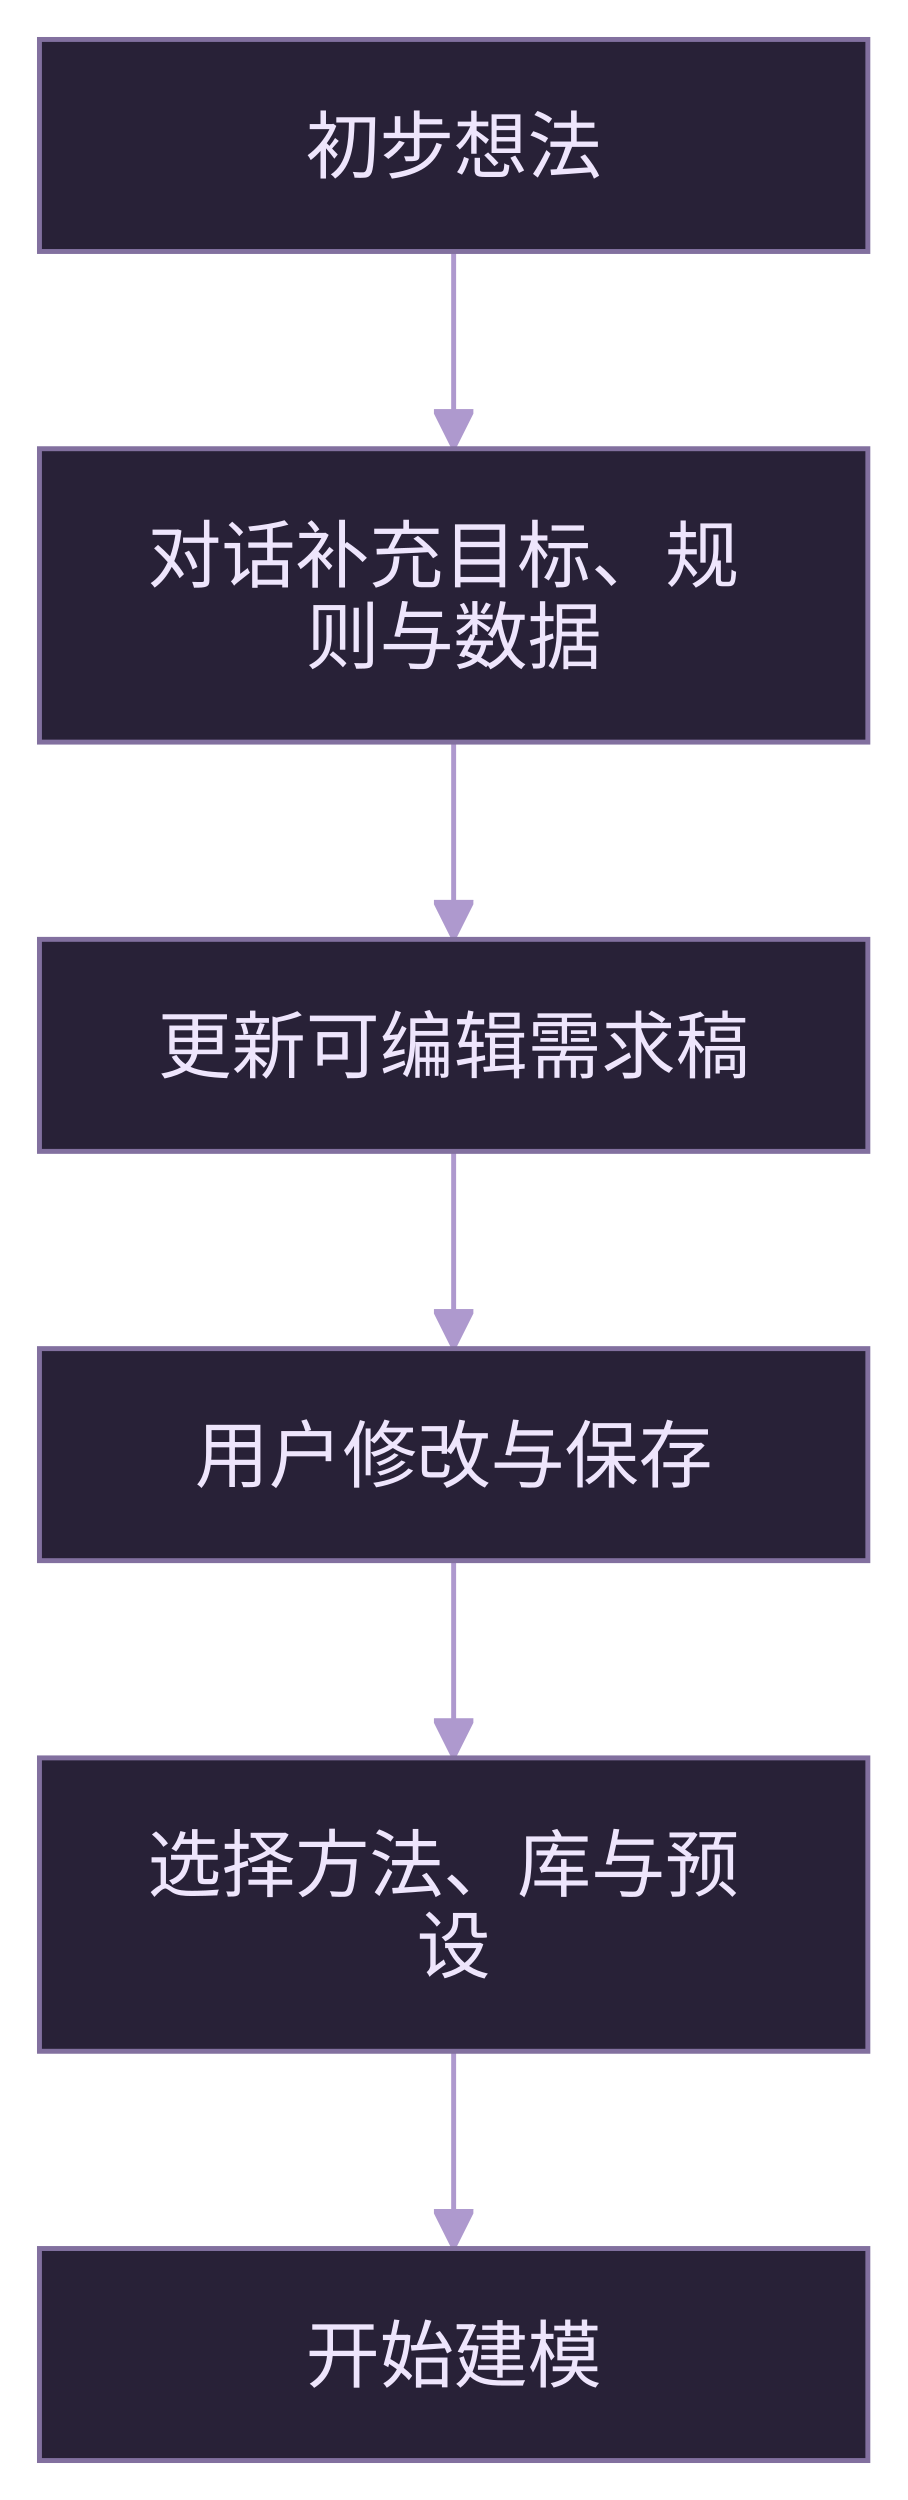
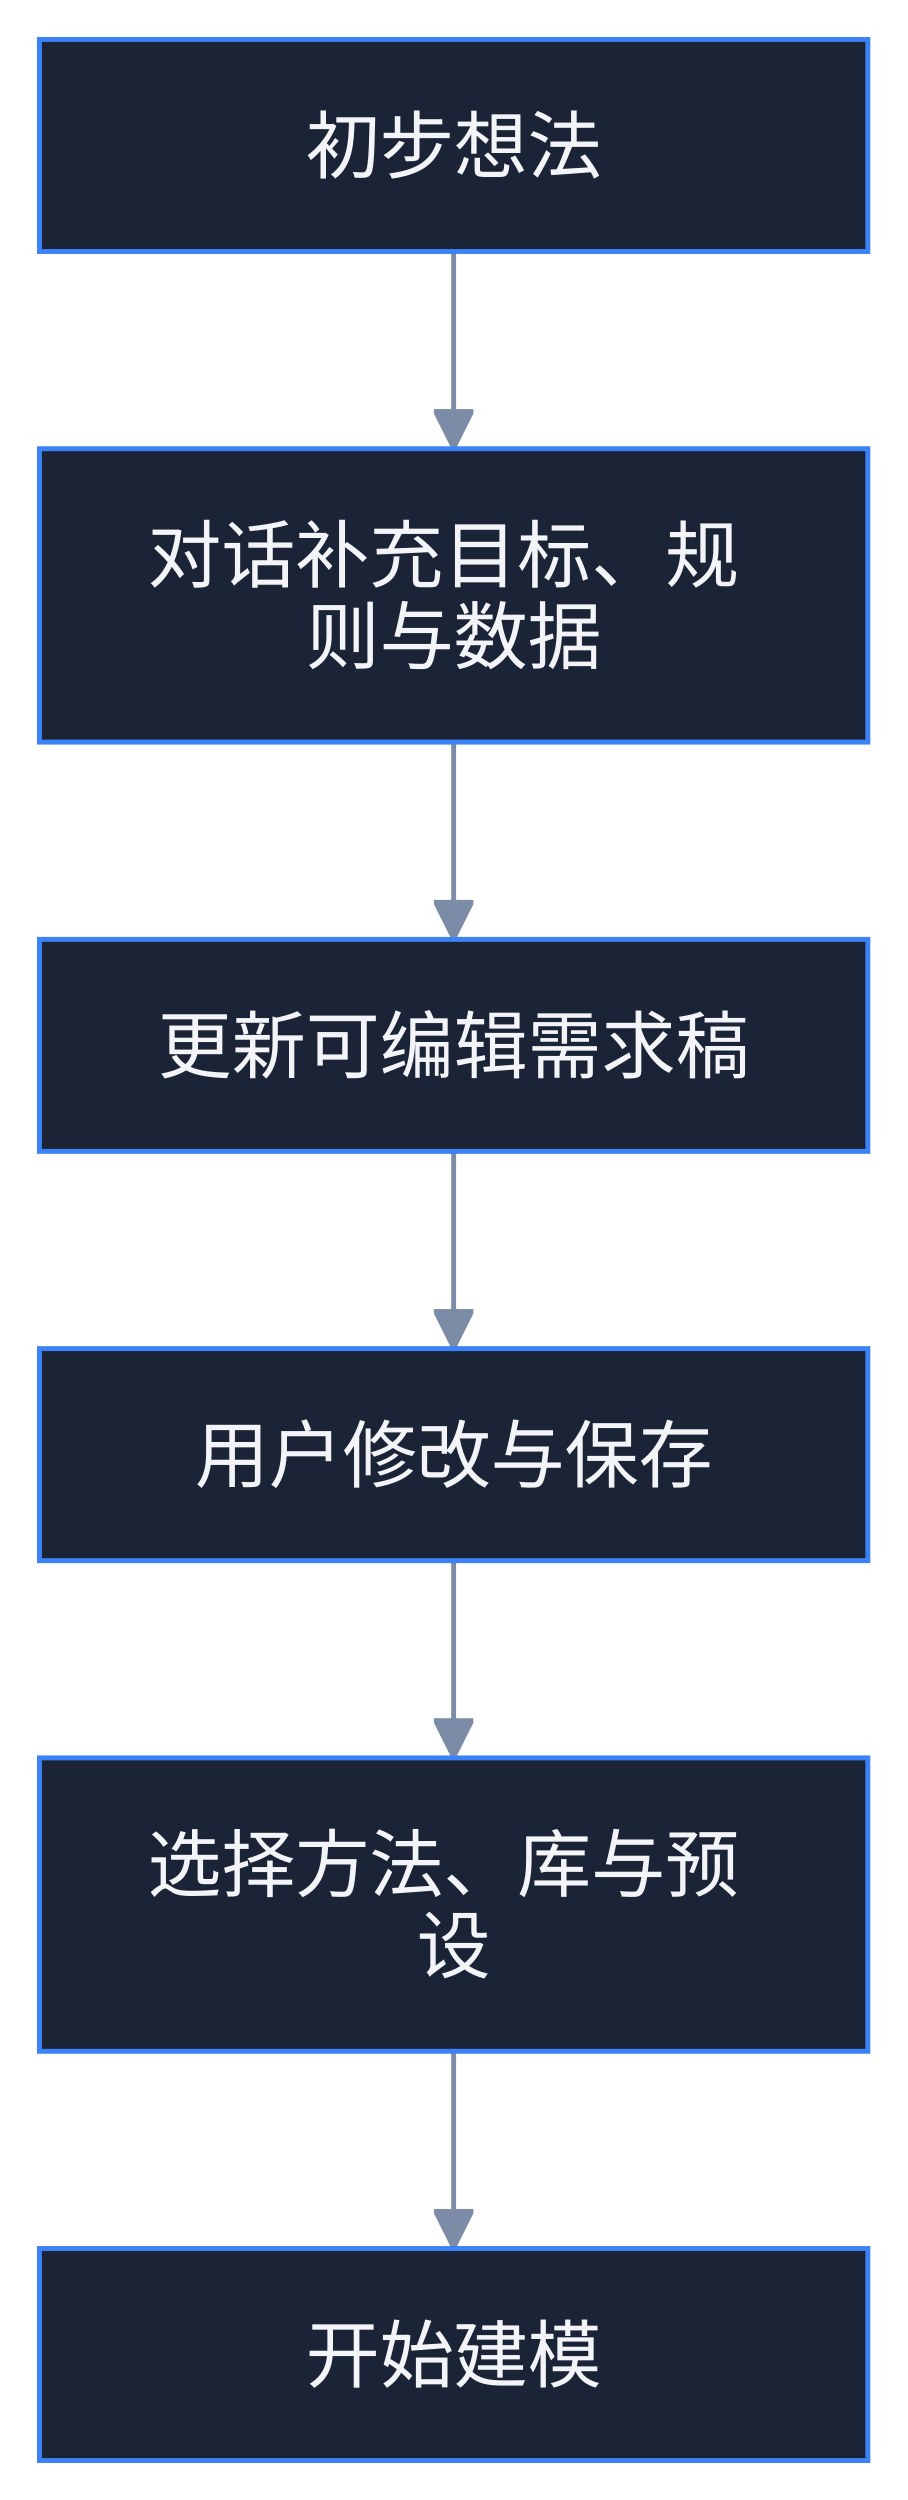
<svg xmlns="http://www.w3.org/2000/svg" id="diagram-zh-requirements-1" width="100%" class="flowchart" style="max-width: 184px;" viewBox="4 4 184 507" role="graphics-document document" aria-roledescription="flowchart-v2">
-   <style>#diagram-zh-requirements-1{font-family:Inter,Arial,sans-serif;font-size:15px;fill:#eee5fc;}@keyframes edge-animation-frame{from{stroke-dashoffset:0;}}@keyframes dash{to{stroke-dashoffset:0;}}#diagram-zh-requirements-1 .edge-animation-slow{stroke-dasharray:9,5!important;stroke-dashoffset:900;animation:dash 50s linear infinite;stroke-linecap:round;}#diagram-zh-requirements-1 .edge-animation-fast{stroke-dasharray:9,5!important;stroke-dashoffset:900;animation:dash 20s linear infinite;stroke-linecap:round;}#diagram-zh-requirements-1 .error-icon{fill:#35283c;}#diagram-zh-requirements-1 .error-text{fill:#cad7c3;stroke:#cad7c3;}#diagram-zh-requirements-1 .edge-thickness-normal{stroke-width:1px;}#diagram-zh-requirements-1 .edge-thickness-thick{stroke-width:3.5px;}#diagram-zh-requirements-1 .edge-pattern-solid{stroke-dasharray:0;}#diagram-zh-requirements-1 .edge-thickness-invisible{stroke-width:0;fill:none;}#diagram-zh-requirements-1 .edge-pattern-dashed{stroke-dasharray:3;}#diagram-zh-requirements-1 .edge-pattern-dotted{stroke-dasharray:2;}#diagram-zh-requirements-1 .marker{fill:#ae99ce;stroke:#ae99ce;}#diagram-zh-requirements-1 .marker.cross{stroke:#ae99ce;}#diagram-zh-requirements-1 svg{font-family:Inter,Arial,sans-serif;font-size:15px;}#diagram-zh-requirements-1 p{margin:0;}#diagram-zh-requirements-1 .label{font-family:Inter,Arial,sans-serif;color:#eee5fc;}#diagram-zh-requirements-1 .cluster-label text{fill:#cad7c3;}#diagram-zh-requirements-1 .cluster-label span{color:#cad7c3;}#diagram-zh-requirements-1 .cluster-label span p{background-color:transparent;}#diagram-zh-requirements-1 .label text,#diagram-zh-requirements-1 span{fill:#eee5fc;color:#eee5fc;}#diagram-zh-requirements-1 .node rect,#diagram-zh-requirements-1 .node circle,#diagram-zh-requirements-1 .node ellipse,#diagram-zh-requirements-1 .node polygon,#diagram-zh-requirements-1 .node path{fill:#282137;stroke:#82709f;stroke-width:1px;}#diagram-zh-requirements-1 .rough-node .label text,#diagram-zh-requirements-1 .node .label text,#diagram-zh-requirements-1 .image-shape .label,#diagram-zh-requirements-1 .icon-shape .label{text-anchor:middle;}#diagram-zh-requirements-1 .node .katex path{fill:#000;stroke:#000;stroke-width:1px;}#diagram-zh-requirements-1 .rough-node .label,#diagram-zh-requirements-1 .node .label,#diagram-zh-requirements-1 .image-shape .label,#diagram-zh-requirements-1 .icon-shape .label{text-align:center;}#diagram-zh-requirements-1 .node.clickable{cursor:pointer;}#diagram-zh-requirements-1 .root .anchor path{fill:#ae99ce!important;stroke-width:0;stroke:#ae99ce;}#diagram-zh-requirements-1 .arrowheadPath{fill:#e6e9e0;}#diagram-zh-requirements-1 .edgePaths .path{stroke:#ae99ce;stroke-width:1px;}#diagram-zh-requirements-1 .flowchart-link{stroke:#ae99ce;fill:none;}#diagram-zh-requirements-1 .edgeLabel{background-color:#19161f;text-align:center;}#diagram-zh-requirements-1 .edgeLabel p{background-color:#19161f;}#diagram-zh-requirements-1 .edgeLabel rect{opacity:0.5;background-color:#19161f;fill:#19161f;}#diagram-zh-requirements-1 .labelBkg{background-color:rgba(25, 22, 31, 0.5);}#diagram-zh-requirements-1 .cluster rect{fill:#211c29;stroke:#635271;stroke-width:1px;}#diagram-zh-requirements-1 .cluster text{fill:#cad7c3;}#diagram-zh-requirements-1 .cluster span{color:#cad7c3;}#diagram-zh-requirements-1 .node .collapsed-indicator{fill:#635271;stroke:none;opacity:0.6;}#diagram-zh-requirements-1 .node .collapsed-separator{stroke:#635271;stroke-width:0.75px;}#diagram-zh-requirements-1 div.mermaidTooltip{position:absolute;text-align:center;max-width:200px;padding:2px;font-family:Inter,Arial,sans-serif;font-size:12px;background:#35283c;border:1px solid hsl(279, 0%, 29.608%);border-radius:2px;pointer-events:none;z-index:100;}#diagram-zh-requirements-1 .flowchartTitleText{text-anchor:middle;font-size:18px;fill:#eee5fc;}#diagram-zh-requirements-1 rect.text{fill:none;stroke-width:0;}#diagram-zh-requirements-1 .icon-shape,#diagram-zh-requirements-1 .image-shape{background-color:#19161f;text-align:center;}#diagram-zh-requirements-1 .icon-shape p,#diagram-zh-requirements-1 .image-shape p{background-color:#19161f;padding:2px;}#diagram-zh-requirements-1 .icon-shape .label rect,#diagram-zh-requirements-1 .image-shape .label rect{opacity:0.5;background-color:#19161f;fill:#19161f;}#diagram-zh-requirements-1 .label-icon{display:inline-block;height:1em;overflow:visible;vertical-align:-0.125em;}#diagram-zh-requirements-1 .node .label-icon path{fill:currentColor;stroke:revert;stroke-width:revert;}#diagram-zh-requirements-1 .node .neo-node{stroke:#82709f;}#diagram-zh-requirements-1 [data-look="neo"].node rect,#diagram-zh-requirements-1 [data-look="neo"].cluster rect,#diagram-zh-requirements-1 [data-look="neo"].node polygon{stroke:url(#diagram-zh-requirements-1-gradient);filter:drop-shadow( 1px 2px 2px rgba(185,185,185,1));}#diagram-zh-requirements-1 [data-look="neo"].swimlane.cluster rect{filter:none;}#diagram-zh-requirements-1 [data-look="neo"].node path{stroke:url(#diagram-zh-requirements-1-gradient);stroke-width:1px;}#diagram-zh-requirements-1 [data-look="neo"].node .outer-path{filter:drop-shadow( 1px 2px 2px rgba(185,185,185,1));}#diagram-zh-requirements-1 [data-look="neo"].node .neo-line path{stroke:#82709f;filter:none;}#diagram-zh-requirements-1 [data-look="neo"].node circle{stroke:url(#diagram-zh-requirements-1-gradient);filter:drop-shadow( 1px 2px 2px rgba(185,185,185,1));}#diagram-zh-requirements-1 [data-look="neo"].node circle .state-start{fill:#000000;}#diagram-zh-requirements-1 [data-look="neo"].icon-shape .icon{fill:url(#diagram-zh-requirements-1-gradient);filter:drop-shadow( 1px 2px 2px rgba(185,185,185,1));}#diagram-zh-requirements-1 [data-look="neo"].icon-shape .icon-neo path{stroke:url(#diagram-zh-requirements-1-gradient);filter:drop-shadow( 1px 2px 2px rgba(185,185,185,1));}#diagram-zh-requirements-1 :root{--mermaid-font-family:Inter,Arial,sans-serif;}</style>
+   <style>#diagram-zh-requirements-1{font-family:Inter,Arial,sans-serif;font-size:15px;fill:#f3f4f8;}@keyframes edge-animation-frame{from{stroke-dashoffset:0;}}@keyframes dash{to{stroke-dashoffset:0;}}#diagram-zh-requirements-1 .edge-animation-slow{stroke-dasharray:9,5!important;stroke-dashoffset:900;animation:dash 50s linear infinite;stroke-linecap:round;}#diagram-zh-requirements-1 .edge-animation-fast{stroke-dasharray:9,5!important;stroke-dashoffset:900;animation:dash 20s linear infinite;stroke-linecap:round;}#diagram-zh-requirements-1 .error-icon{fill:#1c202b;}#diagram-zh-requirements-1 .error-text{fill:#e3dfd4;stroke:#e3dfd4;}#diagram-zh-requirements-1 .edge-thickness-normal{stroke-width:1px;}#diagram-zh-requirements-1 .edge-thickness-thick{stroke-width:3.5px;}#diagram-zh-requirements-1 .edge-pattern-solid{stroke-dasharray:0;}#diagram-zh-requirements-1 .edge-thickness-invisible{stroke-width:0;fill:none;}#diagram-zh-requirements-1 .edge-pattern-dashed{stroke-dasharray:3;}#diagram-zh-requirements-1 .edge-pattern-dotted{stroke-dasharray:2;}#diagram-zh-requirements-1 .marker{fill:#7c8ba6;stroke:#7c8ba6;}#diagram-zh-requirements-1 .marker.cross{stroke:#7c8ba6;}#diagram-zh-requirements-1 svg{font-family:Inter,Arial,sans-serif;font-size:15px;}#diagram-zh-requirements-1 p{margin:0;}#diagram-zh-requirements-1 .label{font-family:Inter,Arial,sans-serif;color:#f3f4f8;}#diagram-zh-requirements-1 .cluster-label text{fill:#e3dfd4;}#diagram-zh-requirements-1 .cluster-label span{color:#e3dfd4;}#diagram-zh-requirements-1 .cluster-label span p{background-color:transparent;}#diagram-zh-requirements-1 .label text,#diagram-zh-requirements-1 span{fill:#f3f4f8;color:#f3f4f8;}#diagram-zh-requirements-1 .node rect,#diagram-zh-requirements-1 .node circle,#diagram-zh-requirements-1 .node ellipse,#diagram-zh-requirements-1 .node polygon,#diagram-zh-requirements-1 .node path{fill:#1b2436;stroke:#3b82f6;stroke-width:1px;}#diagram-zh-requirements-1 .rough-node .label text,#diagram-zh-requirements-1 .node .label text,#diagram-zh-requirements-1 .image-shape .label,#diagram-zh-requirements-1 .icon-shape .label{text-anchor:middle;}#diagram-zh-requirements-1 .node .katex path{fill:#000;stroke:#000;stroke-width:1px;}#diagram-zh-requirements-1 .rough-node .label,#diagram-zh-requirements-1 .node .label,#diagram-zh-requirements-1 .image-shape .label,#diagram-zh-requirements-1 .icon-shape .label{text-align:center;}#diagram-zh-requirements-1 .node.clickable{cursor:pointer;}#diagram-zh-requirements-1 .root .anchor path{fill:#7c8ba6!important;stroke-width:0;stroke:#7c8ba6;}#diagram-zh-requirements-1 .arrowheadPath{fill:#ebe8e0;}#diagram-zh-requirements-1 .edgePaths .path{stroke:#7c8ba6;stroke-width:1px;}#diagram-zh-requirements-1 .flowchart-link{stroke:#7c8ba6;fill:none;}#diagram-zh-requirements-1 .edgeLabel{background-color:#14171f;text-align:center;}#diagram-zh-requirements-1 .edgeLabel p{background-color:#14171f;}#diagram-zh-requirements-1 .edgeLabel rect{opacity:0.5;background-color:#14171f;fill:#14171f;}#diagram-zh-requirements-1 .labelBkg{background-color:rgba(20, 23, 31, 0.5);}#diagram-zh-requirements-1 .cluster rect{fill:#11131a;stroke:#2c3446;stroke-width:1px;}#diagram-zh-requirements-1 .cluster text{fill:#e3dfd4;}#diagram-zh-requirements-1 .cluster span{color:#e3dfd4;}#diagram-zh-requirements-1 .node .collapsed-indicator{fill:#2c3446;stroke:none;opacity:0.6;}#diagram-zh-requirements-1 .node .collapsed-separator{stroke:#2c3446;stroke-width:0.75px;}#diagram-zh-requirements-1 div.mermaidTooltip{position:absolute;text-align:center;max-width:200px;padding:2px;font-family:Inter,Arial,sans-serif;font-size:12px;background:#1c202b;border:1px solid hsl(224, 0%, 23.922%);border-radius:2px;pointer-events:none;z-index:100;}#diagram-zh-requirements-1 .flowchartTitleText{text-anchor:middle;font-size:18px;fill:#f3f4f8;}#diagram-zh-requirements-1 rect.text{fill:none;stroke-width:0;}#diagram-zh-requirements-1 .icon-shape,#diagram-zh-requirements-1 .image-shape{background-color:#14171f;text-align:center;}#diagram-zh-requirements-1 .icon-shape p,#diagram-zh-requirements-1 .image-shape p{background-color:#14171f;padding:2px;}#diagram-zh-requirements-1 .icon-shape .label rect,#diagram-zh-requirements-1 .image-shape .label rect{opacity:0.5;background-color:#14171f;fill:#14171f;}#diagram-zh-requirements-1 .label-icon{display:inline-block;height:1em;overflow:visible;vertical-align:-0.125em;}#diagram-zh-requirements-1 .node .label-icon path{fill:currentColor;stroke:revert;stroke-width:revert;}#diagram-zh-requirements-1 .node .neo-node{stroke:#3b82f6;}#diagram-zh-requirements-1 [data-look="neo"].node rect,#diagram-zh-requirements-1 [data-look="neo"].cluster rect,#diagram-zh-requirements-1 [data-look="neo"].node polygon{stroke:url(#diagram-zh-requirements-1-gradient);filter:drop-shadow( 1px 2px 2px rgba(185,185,185,1));}#diagram-zh-requirements-1 [data-look="neo"].swimlane.cluster rect{filter:none;}#diagram-zh-requirements-1 [data-look="neo"].node path{stroke:url(#diagram-zh-requirements-1-gradient);stroke-width:1px;}#diagram-zh-requirements-1 [data-look="neo"].node .outer-path{filter:drop-shadow( 1px 2px 2px rgba(185,185,185,1));}#diagram-zh-requirements-1 [data-look="neo"].node .neo-line path{stroke:#3b82f6;filter:none;}#diagram-zh-requirements-1 [data-look="neo"].node circle{stroke:url(#diagram-zh-requirements-1-gradient);filter:drop-shadow( 1px 2px 2px rgba(185,185,185,1));}#diagram-zh-requirements-1 [data-look="neo"].node circle .state-start{fill:#000000;}#diagram-zh-requirements-1 [data-look="neo"].icon-shape .icon{fill:url(#diagram-zh-requirements-1-gradient);filter:drop-shadow( 1px 2px 2px rgba(185,185,185,1));}#diagram-zh-requirements-1 [data-look="neo"].icon-shape .icon-neo path{stroke:url(#diagram-zh-requirements-1-gradient);filter:drop-shadow( 1px 2px 2px rgba(185,185,185,1));}#diagram-zh-requirements-1 :root{--mermaid-font-family:Inter,Arial,sans-serif;}</style>
  <g>
    <marker id="diagram-zh-requirements-1_flowchart-v2-pointEnd" class="marker flowchart-v2" viewBox="0 0 10 10" refX="5" refY="5" markerUnits="userSpaceOnUse" markerWidth="8" markerHeight="8" orient="auto">
      <path d="M 0 0 L 10 5 L 0 10 z" class="arrowMarkerPath" style="stroke-width: 1; stroke-dasharray: 1, 0;" />
    </marker>
    <marker id="diagram-zh-requirements-1_flowchart-v2-pointStart" class="marker flowchart-v2" viewBox="0 0 10 10" refX="4.5" refY="5" markerUnits="userSpaceOnUse" markerWidth="8" markerHeight="8" orient="auto">
      <path d="M 0 5 L 10 10 L 10 0 z" class="arrowMarkerPath" style="stroke-width: 1; stroke-dasharray: 1, 0;" />
    </marker>
    <marker id="diagram-zh-requirements-1_flowchart-v2-pointEnd-margin" class="marker flowchart-v2" viewBox="0 0 11.5 14" refX="11.5" refY="7" markerUnits="userSpaceOnUse" markerWidth="10.5" markerHeight="14" orient="auto">
      <path d="M 0 0 L 11.5 7 L 0 14 z" class="arrowMarkerPath" style="stroke-width: 0; stroke-dasharray: 1, 0;" />
    </marker>
    <marker id="diagram-zh-requirements-1_flowchart-v2-pointStart-margin" class="marker flowchart-v2" viewBox="0 0 11.5 14" refX="1" refY="7" markerUnits="userSpaceOnUse" markerWidth="11.5" markerHeight="14" orient="auto">
      <polygon points="0,7 11.5,14 11.5,0" class="arrowMarkerPath" style="stroke-width: 0; stroke-dasharray: 1, 0;" />
    </marker>
    <marker id="diagram-zh-requirements-1_flowchart-v2-circleEnd" class="marker flowchart-v2" viewBox="0 0 10 10" refX="11" refY="5" markerUnits="userSpaceOnUse" markerWidth="11" markerHeight="11" orient="auto">
      <circle cx="5" cy="5" r="5" class="arrowMarkerPath" style="stroke-width: 1; stroke-dasharray: 1, 0;" />
    </marker>
    <marker id="diagram-zh-requirements-1_flowchart-v2-circleStart" class="marker flowchart-v2" viewBox="0 0 10 10" refX="-1" refY="5" markerUnits="userSpaceOnUse" markerWidth="11" markerHeight="11" orient="auto">
      <circle cx="5" cy="5" r="5" class="arrowMarkerPath" style="stroke-width: 1; stroke-dasharray: 1, 0;" />
    </marker>
    <marker id="diagram-zh-requirements-1_flowchart-v2-circleEnd-margin" class="marker flowchart-v2" viewBox="0 0 10 10" refY="5" refX="12.25" markerUnits="userSpaceOnUse" markerWidth="14" markerHeight="14" orient="auto">
      <circle cx="5" cy="5" r="5" class="arrowMarkerPath" style="stroke-width: 0; stroke-dasharray: 1, 0;" />
    </marker>
    <marker id="diagram-zh-requirements-1_flowchart-v2-circleStart-margin" class="marker flowchart-v2" viewBox="0 0 10 10" refX="-2" refY="5" markerUnits="userSpaceOnUse" markerWidth="14" markerHeight="14" orient="auto">
      <circle cx="5" cy="5" r="5" class="arrowMarkerPath" style="stroke-width: 0; stroke-dasharray: 1, 0;" />
    </marker>
    <marker id="diagram-zh-requirements-1_flowchart-v2-crossEnd" class="marker cross flowchart-v2" viewBox="0 0 11 11" refX="12" refY="5.2" markerUnits="userSpaceOnUse" markerWidth="11" markerHeight="11" orient="auto">
      <path d="M 1,1 l 9,9 M 10,1 l -9,9" class="arrowMarkerPath" style="stroke-width: 2; stroke-dasharray: 1, 0;" />
    </marker>
    <marker id="diagram-zh-requirements-1_flowchart-v2-crossStart" class="marker cross flowchart-v2" viewBox="0 0 11 11" refX="-1" refY="5.2" markerUnits="userSpaceOnUse" markerWidth="11" markerHeight="11" orient="auto">
      <path d="M 1,1 l 9,9 M 10,1 l -9,9" class="arrowMarkerPath" style="stroke-width: 2; stroke-dasharray: 1, 0;" />
    </marker>
    <marker id="diagram-zh-requirements-1_flowchart-v2-crossEnd-margin" class="marker cross flowchart-v2" viewBox="0 0 15 15" refX="17.7" refY="7.5" markerUnits="userSpaceOnUse" markerWidth="12" markerHeight="12" orient="auto">
      <path d="M 1,1 L 14,14 M 1,14 L 14,1" class="arrowMarkerPath" style="stroke-width: 2.5;" />
    </marker>
    <marker id="diagram-zh-requirements-1_flowchart-v2-crossStart-margin" class="marker cross flowchart-v2" viewBox="0 0 15 15" refX="-3.5" refY="7.5" markerUnits="userSpaceOnUse" markerWidth="12" markerHeight="12" orient="auto">
      <path d="M 1,1 L 14,14 M 1,14 L 14,1" class="arrowMarkerPath" style="stroke-width: 2.5; stroke-dasharray: 1, 0;" />
    </marker>
    <g class="root">
      <g class="clusters" />
      <g class="edges edgePaths">
        <path d="M96,55L96,91" id="diagram-zh-requirements-1-L_Idea_Chat_0" class="edge-thickness-normal edge-pattern-solid edge-thickness-normal edge-pattern-solid flowchart-link" style=";" data-edge="true" data-et="edge" data-id="L_Idea_Chat_0" data-points="W3sieCI6OTYsInkiOjU1fSx7IngiOjk2LCJ5Ijo5NX1d" data-look="classic" marker-end="url(#diagram-zh-requirements-1_flowchart-v2-pointEnd)" />
        <path d="M96,154.5L96,190.5" id="diagram-zh-requirements-1-L_Chat_Draft_0" class="edge-thickness-normal edge-pattern-solid edge-thickness-normal edge-pattern-solid flowchart-link" style=";" data-edge="true" data-et="edge" data-id="L_Chat_Draft_0" data-points="W3sieCI6OTYsInkiOjE1NC41fSx7IngiOjk2LCJ5IjoxOTQuNX1d" data-look="classic" marker-end="url(#diagram-zh-requirements-1_flowchart-v2-pointEnd)" />
        <path d="M96,237.5L96,273.5" id="diagram-zh-requirements-1-L_Draft_Edit_0" class="edge-thickness-normal edge-pattern-solid edge-thickness-normal edge-pattern-solid flowchart-link" style=";" data-edge="true" data-et="edge" data-id="L_Draft_Edit_0" data-points="W3sieCI6OTYsInkiOjIzNy41fSx7IngiOjk2LCJ5IjoyNzcuNX1d" data-look="classic" marker-end="url(#diagram-zh-requirements-1_flowchart-v2-pointEnd)" />
        <path d="M96,320.5L96,356.5" id="diagram-zh-requirements-1-L_Edit_Configure_0" class="edge-thickness-normal edge-pattern-solid edge-thickness-normal edge-pattern-solid flowchart-link" style=";" data-edge="true" data-et="edge" data-id="L_Edit_Configure_0" data-points="W3sieCI6OTYsInkiOjMyMC41fSx7IngiOjk2LCJ5IjozNjAuNX1d" data-look="classic" marker-end="url(#diagram-zh-requirements-1_flowchart-v2-pointEnd)" />
        <path d="M96,420L96,456" id="diagram-zh-requirements-1-L_Configure_Run_0" class="edge-thickness-normal edge-pattern-solid edge-thickness-normal edge-pattern-solid flowchart-link" style=";" data-edge="true" data-et="edge" data-id="L_Configure_Run_0" data-points="W3sieCI6OTYsInkiOjQyMH0seyJ4Ijo5NiwieSI6NDYwfV0=" data-look="classic" marker-end="url(#diagram-zh-requirements-1_flowchart-v2-pointEnd)" />
      </g>
      <g class="edgeLabels" />
      <g class="nodes">
        <g class="node default" id="diagram-zh-requirements-1-flowchart-Idea-0" data-look="classic" transform="translate(96, 33.5)">
          <rect class="basic label-container" style="" x="-84" y="-21.5" width="168" height="43" />
          <g class="label" style="" transform="translate(0, -9.5)">
            <rect />
            <g>
              <rect class="background" style="stroke: none" />
              <text y="-10.1" style="">
                <tspan class="text-outer-tspan row" x="0" y="-0.1em" dy="1.1em">
                  <tspan font-style="normal" class="text-inner-tspan" font-weight="normal">初步想法</tspan>
                </tspan>
              </text>
            </g>
          </g>
        </g>
        <g class="node default" id="diagram-zh-requirements-1-flowchart-Chat-1" data-look="classic" transform="translate(96, 124.75)">
          <rect class="basic label-container" style="" x="-84" y="-29.75" width="168" height="59.5" />
          <g class="label" style="" transform="translate(0, -17.75)">
            <rect />
            <g>
              <rect class="background" style="stroke: none" />
              <text y="-10.1" style="">
                <tspan class="text-outer-tspan row" x="0" y="-0.1em" dy="1.1em">
                  <tspan font-style="normal" class="text-inner-tspan" font-weight="normal">对话补充目标、规</tspan>
                </tspan>
                <tspan class="text-outer-tspan row" x="0" y="1em" dy="1.1em">
                  <tspan font-style="normal" class="text-inner-tspan" font-weight="normal">则与数据</tspan>
                </tspan>
              </text>
            </g>
          </g>
        </g>
        <g class="node default" id="diagram-zh-requirements-1-flowchart-Draft-3" data-look="classic" transform="translate(96, 216)">
          <rect class="basic label-container" style="" x="-84" y="-21.5" width="168" height="43" />
          <g class="label" style="" transform="translate(0, -9.5)">
            <rect />
            <g>
              <rect class="background" style="stroke: none" />
              <text y="-10.1" style="">
                <tspan class="text-outer-tspan row" x="0" y="-0.1em" dy="1.1em">
                  <tspan font-style="normal" class="text-inner-tspan" font-weight="normal">更新可编辑需求稿</tspan>
                </tspan>
              </text>
            </g>
          </g>
        </g>
        <g class="node default" id="diagram-zh-requirements-1-flowchart-Edit-5" data-look="classic" transform="translate(96, 299)">
          <rect class="basic label-container" style="" x="-84" y="-21.5" width="168" height="43" />
          <g class="label" style="" transform="translate(0, -9.5)">
            <rect />
            <g>
              <rect class="background" style="stroke: none" />
              <text y="-10.1" style="">
                <tspan class="text-outer-tspan row" x="0" y="-0.1em" dy="1.1em">
                  <tspan font-style="normal" class="text-inner-tspan" font-weight="normal">用户修改与保存</tspan>
                </tspan>
              </text>
            </g>
          </g>
        </g>
        <g class="node default" id="diagram-zh-requirements-1-flowchart-Configure-7" data-look="classic" transform="translate(96, 390.25)">
          <rect class="basic label-container" style="" x="-84" y="-29.75" width="168" height="59.5" />
          <g class="label" style="" transform="translate(0, -17.75)">
            <rect />
            <g>
              <rect class="background" style="stroke: none" />
              <text y="-10.1" style="">
                <tspan class="text-outer-tspan row" x="0" y="-0.1em" dy="1.1em">
                  <tspan font-style="normal" class="text-inner-tspan" font-weight="normal">选择方法、库与预</tspan>
                </tspan>
                <tspan class="text-outer-tspan row" x="0" y="1em" dy="1.1em">
                  <tspan font-style="normal" class="text-inner-tspan" font-weight="normal">设</tspan>
                </tspan>
              </text>
            </g>
          </g>
        </g>
        <g class="node default" id="diagram-zh-requirements-1-flowchart-Run-9" data-look="classic" transform="translate(96, 481.5)">
          <rect class="basic label-container" style="" x="-84" y="-21.5" width="168" height="43" />
          <g class="label" style="" transform="translate(0, -9.5)">
            <rect />
            <g>
              <rect class="background" style="stroke: none" />
              <text y="-10.1" style="">
                <tspan class="text-outer-tspan row" x="0" y="-0.1em" dy="1.1em">
                  <tspan font-style="normal" class="text-inner-tspan" font-weight="normal">开始建模</tspan>
                </tspan>
              </text>
            </g>
          </g>
        </g>
      </g>
    </g>
  </g>
  <defs>
    <filter id="diagram-zh-requirements-1-drop-shadow" height="130%" width="130%">
      <feDropShadow dx="4" dy="4" stdDeviation="0" flood-opacity="0.06" flood-color="#000000" />
    </filter>
  </defs>
  <defs>
    <filter id="diagram-zh-requirements-1-drop-shadow-small" height="150%" width="150%">
      <feDropShadow dx="2" dy="2" stdDeviation="0" flood-opacity="0.06" flood-color="#000000" />
    </filter>
  </defs>
  <linearGradient id="diagram-zh-requirements-1-gradient" gradientUnits="objectBoundingBox" x1="0%" y1="0%" x2="100%" y2="0%">
-     <stop offset="0%" stop-color="#82709f" stop-opacity="1" />
-     <stop offset="100%" stop-color="hsl(162.857, 0%, 26.667%)" stop-opacity="1" />
+     <stop offset="0%" stop-color="#3b82f6" stop-opacity="1" />
+     <stop offset="100%" stop-color="hsl(162.857, 0%, 21.961%)" stop-opacity="1" />
  </linearGradient>
</svg>
